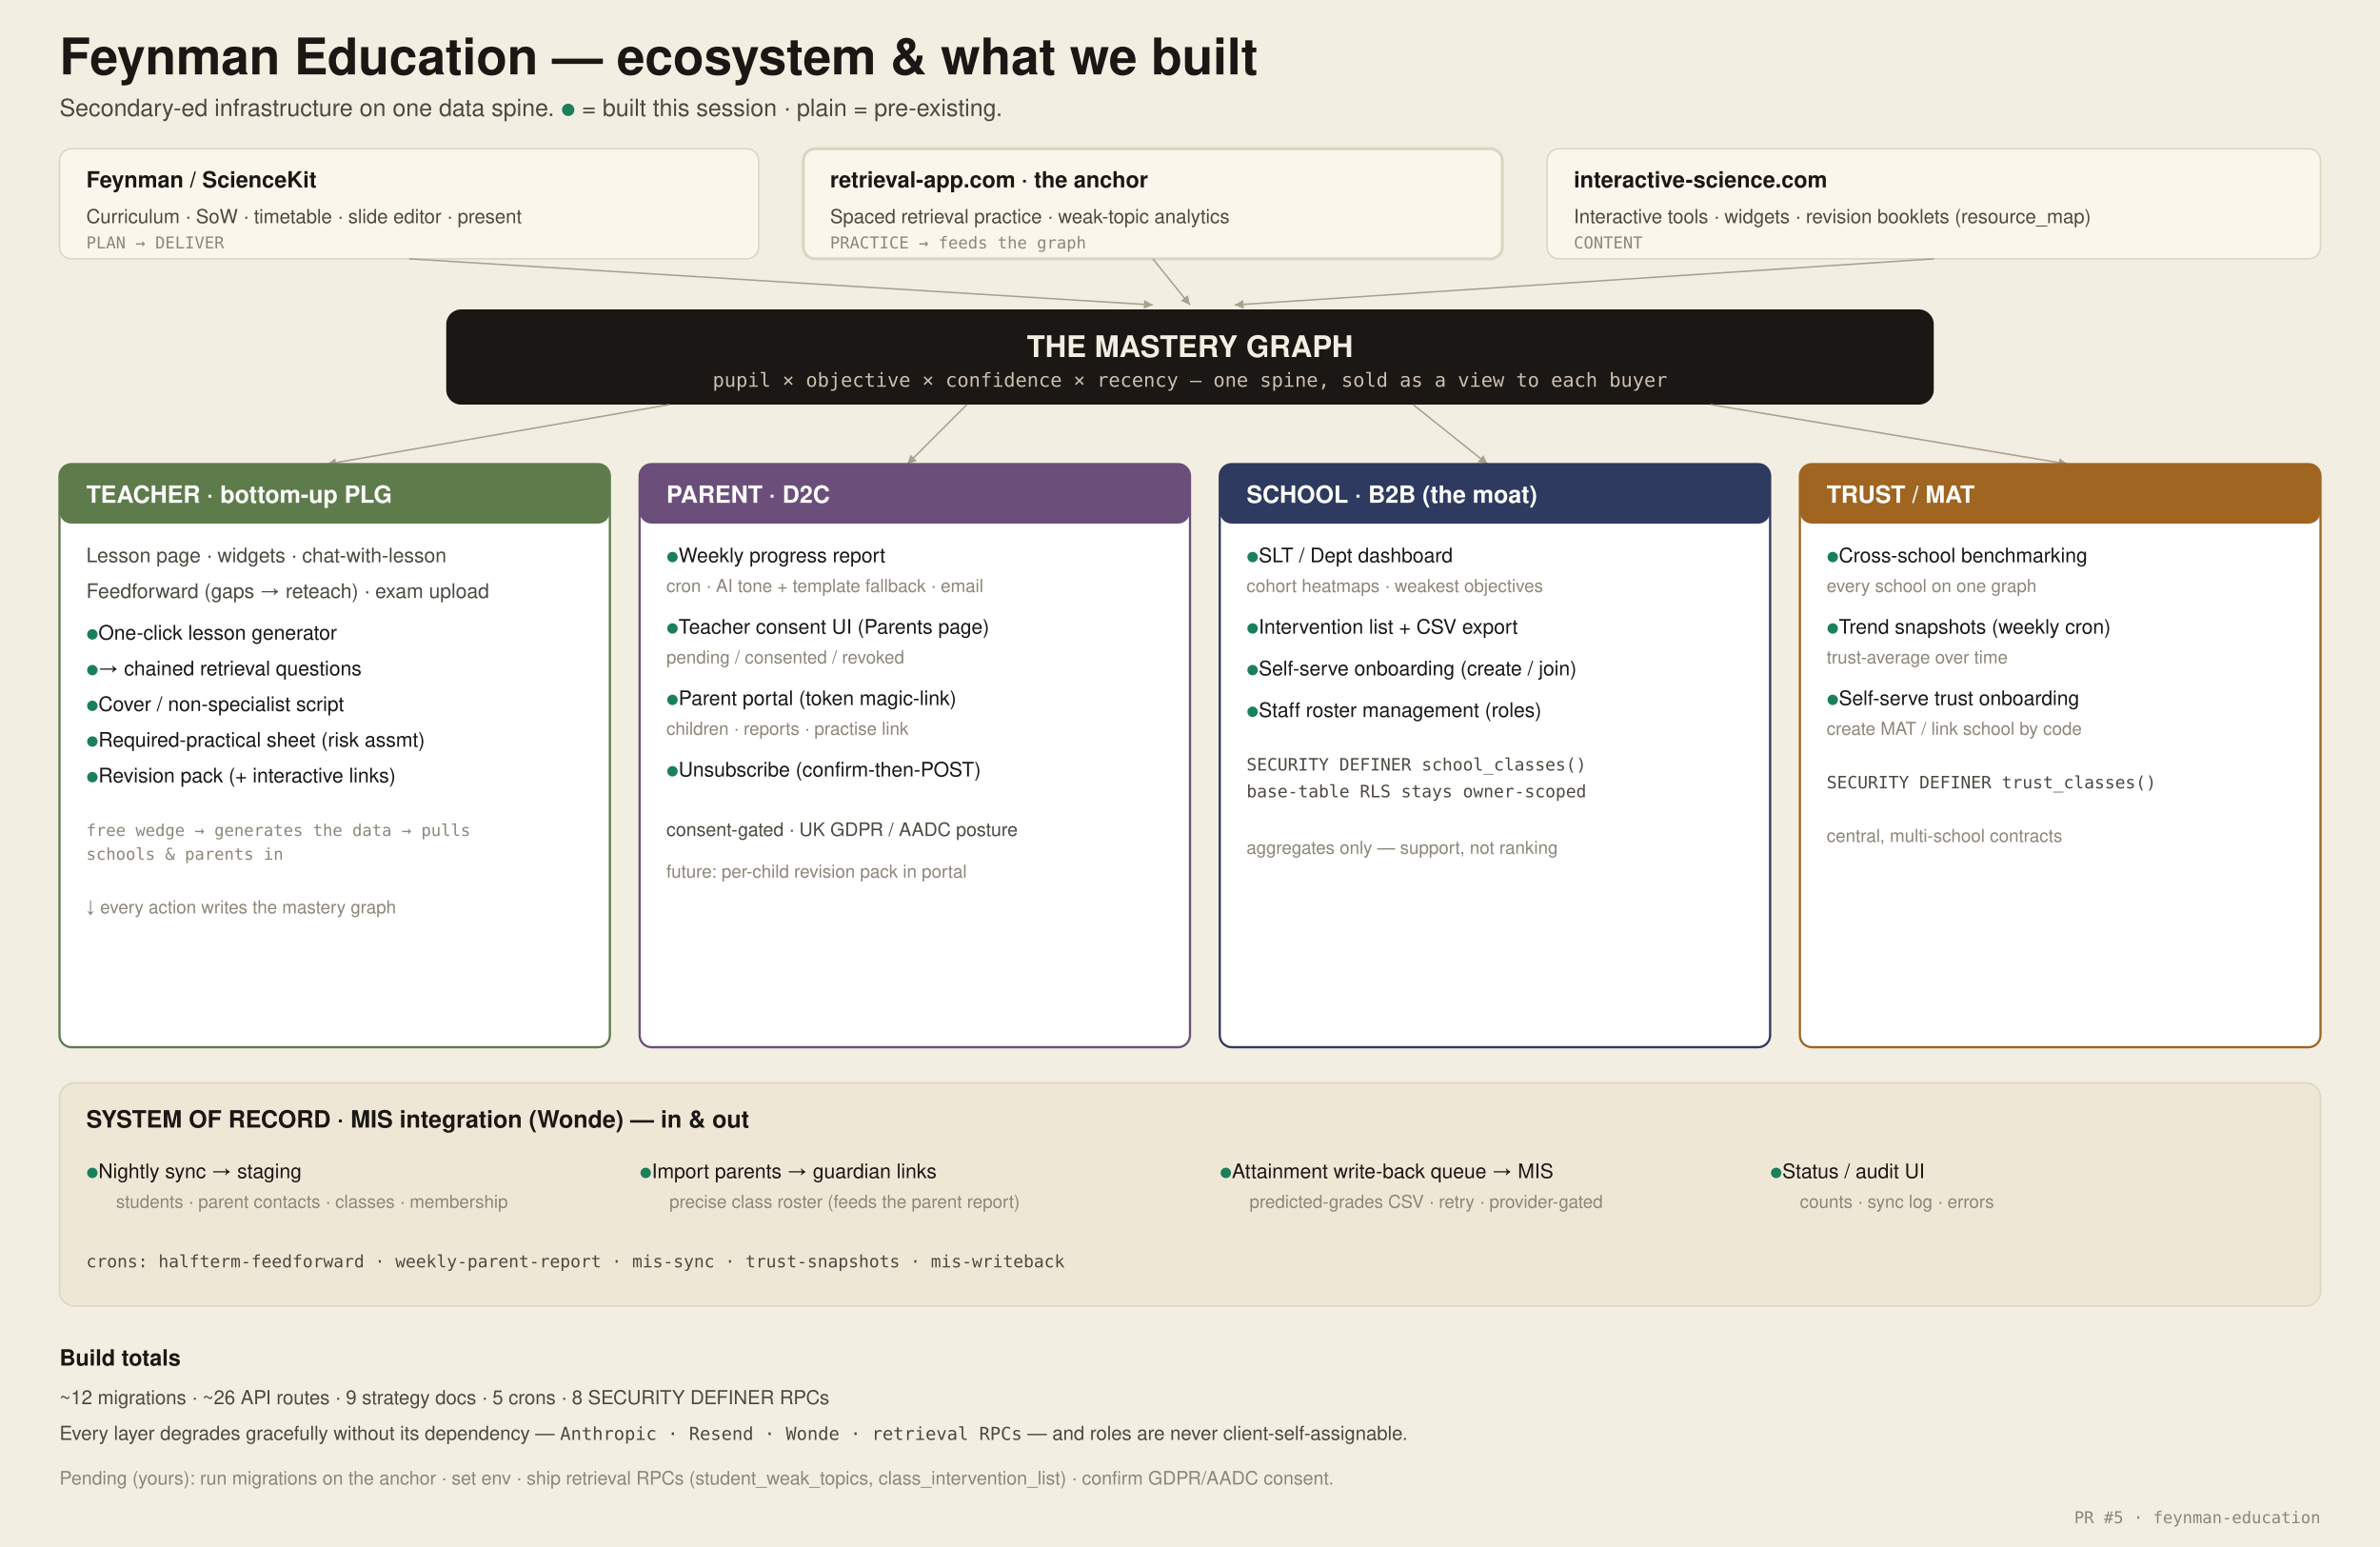
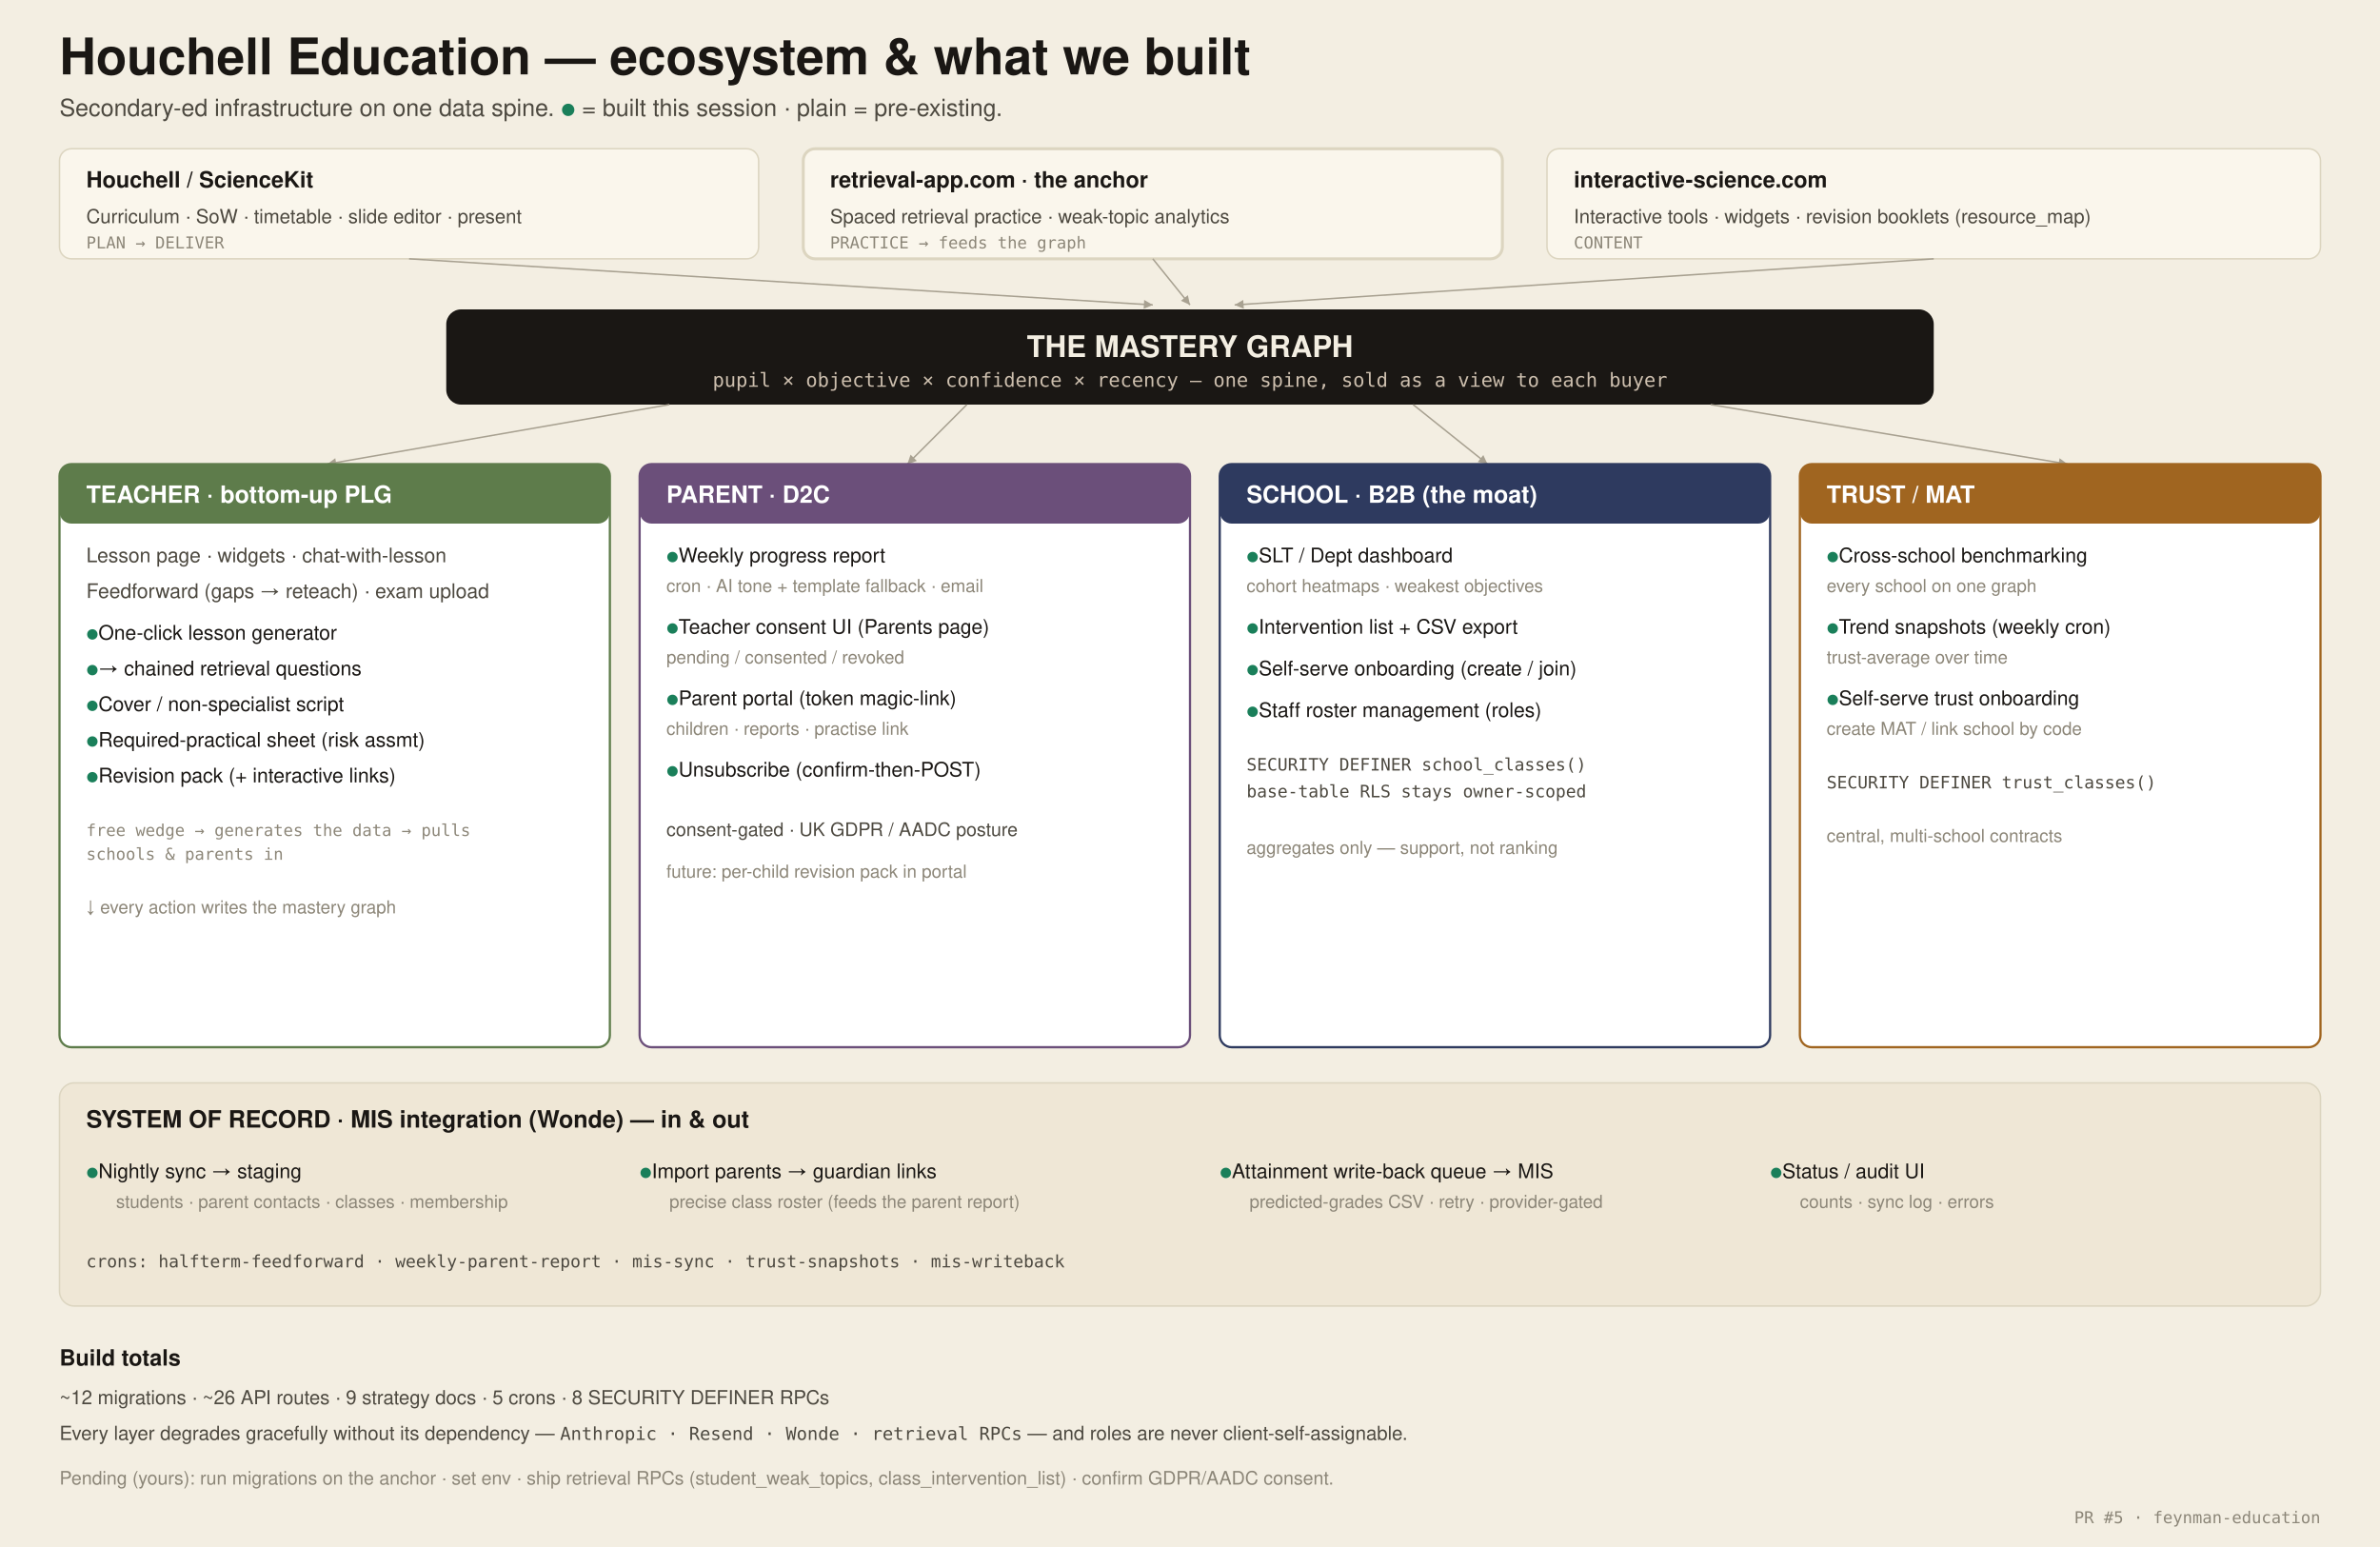
<svg xmlns="http://www.w3.org/2000/svg" width="1600" height="1040" viewBox="0 0 1600 1040" font-family="'IBM Plex Sans','Segoe UI',Helvetica,Arial,sans-serif">
  <defs>
    <style>
      .t  { fill:#1a1714; }
      .mut{ fill:#4d4940; }
      .dim{ fill:#8c8678; }
      .mono{ font-family:'IBM Plex Mono',monospace; }
      .h  { font-weight:700; }
      .card{ fill:#faf6ec; stroke:#dcd5c0; }
      .new{ fill:#1a7f5a; }
      tspan,text{ }
    </style>
    <marker id="arr" markerWidth="9" markerHeight="9" refX="6" refY="3" orient="auto">
      <path d="M0,0 L6,3 L0,6 Z" fill="#a8a191" />
    </marker>
  </defs>
  <rect width="1600" height="1040" fill="#f3eee2" />
-   <text x="40" y="50" class="t h" font-size="34">Feynman Education — ecosystem &amp; what we built</text>
+   <text x="40" y="50" class="t h" font-size="34">Houchell Education — ecosystem &amp; what we built</text>
  <text x="40" y="78" class="mut" font-size="16">Secondary-ed infrastructure on one data spine. <tspan class="new" font-weight="700">●</tspan> = built this session · plain = pre-existing.</text>
  <g font-size="13">
    <rect x="40" y="100" width="470" height="74" rx="8" class="card" />
-     <text x="58" y="126" class="t h" font-size="15">Feynman / ScienceKit</text>
+     <text x="58" y="126" class="t h" font-size="15">Houchell / ScienceKit</text>
    <text x="58" y="150" class="mut">Curriculum · SoW · timetable · slide editor · present</text>
    <text x="58" y="167" class="dim mono" font-size="11">PLAN → DELIVER</text>
    <rect x="540" y="100" width="470" height="74" rx="8" class="card" stroke="#5e7c4b" stroke-width="2" />
    <text x="558" y="126" class="t h" font-size="15">retrieval-app.com  ·  the anchor</text>
    <text x="558" y="150" class="mut">Spaced retrieval practice · weak-topic analytics</text>
    <text x="558" y="167" class="dim mono" font-size="11">PRACTICE → feeds the graph</text>
    <rect x="1040" y="100" width="520" height="74" rx="8" class="card" />
    <text x="1058" y="126" class="t h" font-size="15">interactive-science.com</text>
    <text x="1058" y="150" class="mut">Interactive tools · widgets · revision booklets (resource_map)</text>
    <text x="1058" y="167" class="dim mono" font-size="11">CONTENT</text>
  </g>
  <line x1="275" y1="174" x2="775" y2="205" stroke="#a8a191" marker-end="url(#arr)" />
  <line x1="775" y1="174" x2="800" y2="205" stroke="#a8a191" marker-end="url(#arr)" />
  <line x1="1300" y1="174" x2="830" y2="205" stroke="#a8a191" marker-end="url(#arr)" />
  <rect x="300" y="208" width="1000" height="64" rx="10" fill="#1a1714" />
  <text x="800" y="240" text-anchor="middle" fill="#f3eee2" class="h" font-size="20">THE MASTERY GRAPH</text>
  <text x="800" y="260" text-anchor="middle" fill="#cdbfae" font-size="13" class="mono">pupil × objective × confidence × recency  —  one spine, sold as a view to each buyer</text>
  <line x1="450" y1="272" x2="220" y2="312" stroke="#a8a191" marker-end="url(#arr)" />
  <line x1="650" y1="272" x2="610" y2="312" stroke="#a8a191" marker-end="url(#arr)" />
  <line x1="950" y1="272" x2="1000" y2="312" stroke="#a8a191" marker-end="url(#arr)" />
  <line x1="1150" y1="272" x2="1390" y2="312" stroke="#a8a191" marker-end="url(#arr)" />
  <g>
    <rect x="40" y="312" width="370" height="392" rx="8" fill="#fff" stroke="#5e7c4b" stroke-width="1.5" />
    <rect x="40" y="312" width="370" height="40" rx="8" fill="#5e7c4b" />
    <text x="58" y="338" fill="#fff" class="h" font-size="16">TEACHER  ·  bottom-up PLG</text>
    <g font-size="13.5" transform="translate(58,378)">
      <text class="mut" y="0">Lesson page · widgets · chat-with-lesson</text>
      <text class="mut" y="24">Feedforward (gaps → reteach) · exam upload</text>
      <text class="t" y="52">
        <tspan class="new" font-weight="700">● </tspan>One-click lesson generator</text>
      <text class="t" y="76">
        <tspan class="new" font-weight="700">● </tspan>→ chained retrieval questions</text>
      <text class="t" y="100">
        <tspan class="new" font-weight="700">● </tspan>Cover / non-specialist script</text>
      <text class="t" y="124">
        <tspan class="new" font-weight="700">● </tspan>Required-practical sheet (risk assmt)</text>
      <text class="t" y="148">
        <tspan class="new" font-weight="700">● </tspan>Revision pack (+ interactive links)</text>
      <text class="dim mono" font-size="11" y="184">free wedge → generates the data → pulls</text>
      <text class="dim mono" font-size="11" y="200">schools &amp; parents in</text>
      <text class="dim" font-size="12" y="236">↓ every action writes the mastery graph</text>
    </g>
  </g>
  <g>
    <rect x="430" y="312" width="370" height="392" rx="8" fill="#fff" stroke="#6b4f7a" stroke-width="1.5" />
    <rect x="430" y="312" width="370" height="40" rx="8" fill="#6b4f7a" />
    <text x="448" y="338" fill="#fff" class="h" font-size="16">PARENT  ·  D2C</text>
    <g font-size="13.5" transform="translate(448,378)">
      <text class="t" y="0">
        <tspan class="new" font-weight="700">● </tspan>Weekly progress report</text>
      <text class="dim" font-size="12" y="20">cron · AI tone + template fallback · email</text>
      <text class="t" y="48">
        <tspan class="new" font-weight="700">● </tspan>Teacher consent UI (Parents page)</text>
      <text class="dim" font-size="12" y="68">pending / consented / revoked</text>
      <text class="t" y="96">
        <tspan class="new" font-weight="700">● </tspan>Parent portal (token magic-link)</text>
      <text class="dim" font-size="12" y="116">children · reports · practise link</text>
      <text class="t" y="144">
        <tspan class="new" font-weight="700">● </tspan>Unsubscribe (confirm-then-POST)</text>
      <text class="mut" font-size="12.5" y="184">consent-gated · UK GDPR / AADC posture</text>
      <text class="dim" font-size="12" y="212">future: per-child revision pack in portal</text>
    </g>
  </g>
  <g>
    <rect x="820" y="312" width="370" height="392" rx="8" fill="#fff" stroke="#2e3a5f" stroke-width="1.5" />
    <rect x="820" y="312" width="370" height="40" rx="8" fill="#2e3a5f" />
    <text x="838" y="338" fill="#fff" class="h" font-size="16">SCHOOL  ·  B2B (the moat)</text>
    <g font-size="13.5" transform="translate(838,378)">
      <text class="t" y="0">
        <tspan class="new" font-weight="700">● </tspan>SLT / Dept dashboard</text>
      <text class="dim" font-size="12" y="20">cohort heatmaps · weakest objectives</text>
      <text class="t" y="48">
        <tspan class="new" font-weight="700">● </tspan>Intervention list + CSV export</text>
      <text class="t" y="76">
        <tspan class="new" font-weight="700">● </tspan>Self-serve onboarding (create / join)</text>
      <text class="t" y="104">
        <tspan class="new" font-weight="700">● </tspan>Staff roster management (roles)</text>
      <text class="mut mono" font-size="11.5" y="140">SECURITY DEFINER school_classes()</text>
      <text class="mut mono" font-size="11.5" y="158">base-table RLS stays owner-scoped</text>
      <text class="dim" font-size="12" y="196">aggregates only — support, not ranking</text>
    </g>
  </g>
  <g>
    <rect x="1210" y="312" width="350" height="392" rx="8" fill="#fff" stroke="#a06520" stroke-width="1.5" />
    <rect x="1210" y="312" width="350" height="40" rx="8" fill="#a06520" />
    <text x="1228" y="338" fill="#fff" class="h" font-size="16">TRUST / MAT</text>
    <g font-size="13.5" transform="translate(1228,378)">
      <text class="t" y="0">
        <tspan class="new" font-weight="700">● </tspan>Cross-school benchmarking</text>
      <text class="dim" font-size="12" y="20">every school on one graph</text>
      <text class="t" y="48">
        <tspan class="new" font-weight="700">● </tspan>Trend snapshots (weekly cron)</text>
      <text class="dim" font-size="12" y="68">trust-average over time</text>
      <text class="t" y="96">
        <tspan class="new" font-weight="700">● </tspan>Self-serve trust onboarding</text>
      <text class="dim" font-size="12" y="116">create MAT / link school by code</text>
      <text class="mut mono" font-size="11.5" y="152">SECURITY DEFINER trust_classes()</text>
      <text class="dim" font-size="12" y="188">central, multi-school contracts</text>
    </g>
  </g>
  <rect x="40" y="728" width="1520" height="150" rx="10" fill="#efe7d6" stroke="#dcd5c0" />
  <text x="58" y="758" class="t h" font-size="16">SYSTEM OF RECORD  ·  MIS integration (Wonde)  —  in &amp; out</text>
  <g font-size="13.5">
    <text x="58" y="792" class="t">
      <tspan class="new" font-weight="700">● </tspan>Nightly sync → staging</text>
    <text x="78" y="812" class="dim" font-size="12">students · parent contacts · classes · membership</text>
    <text x="430" y="792" class="t">
      <tspan class="new" font-weight="700">● </tspan>Import parents → guardian links</text>
    <text x="450" y="812" class="dim" font-size="12">precise class roster (feeds the parent report)</text>
    <text x="820" y="792" class="t">
      <tspan class="new" font-weight="700">● </tspan>Attainment write-back queue → MIS</text>
    <text x="840" y="812" class="dim" font-size="12">predicted-grades CSV · retry · provider-gated</text>
    <text x="1190" y="792" class="t">
      <tspan class="new" font-weight="700">● </tspan>Status / audit UI</text>
    <text x="1210" y="812" class="dim" font-size="12">counts · sync log · errors</text>
    <text x="58" y="852" class="mut mono" font-size="11.5">crons:  halfterm-feedforward · weekly-parent-report · mis-sync · trust-snapshots · mis-writeback</text>
  </g>
  <g font-size="13">
    <text x="40" y="918" class="t h" font-size="15">Build totals</text>
    <text x="40" y="944" class="mut">~12 migrations · ~26 API routes · 9 strategy docs · 5 crons · 8 SECURITY DEFINER RPCs</text>
    <text x="40" y="968" class="mut">Every layer degrades gracefully without its dependency — <tspan class="mono" font-size="12">Anthropic · Resend · Wonde · retrieval RPCs</tspan> — and roles are never client-self-assignable.</text>
    <text x="40" y="998" class="dim" font-size="12.5">Pending (yours): run migrations on the anchor · set env · ship retrieval RPCs (student_weak_topics, class_intervention_list) · confirm GDPR/AADC consent.</text>
  </g>
  <text x="1560" y="1024" text-anchor="end" class="dim mono" font-size="11">PR #5 · feynman-education</text>
</svg>
